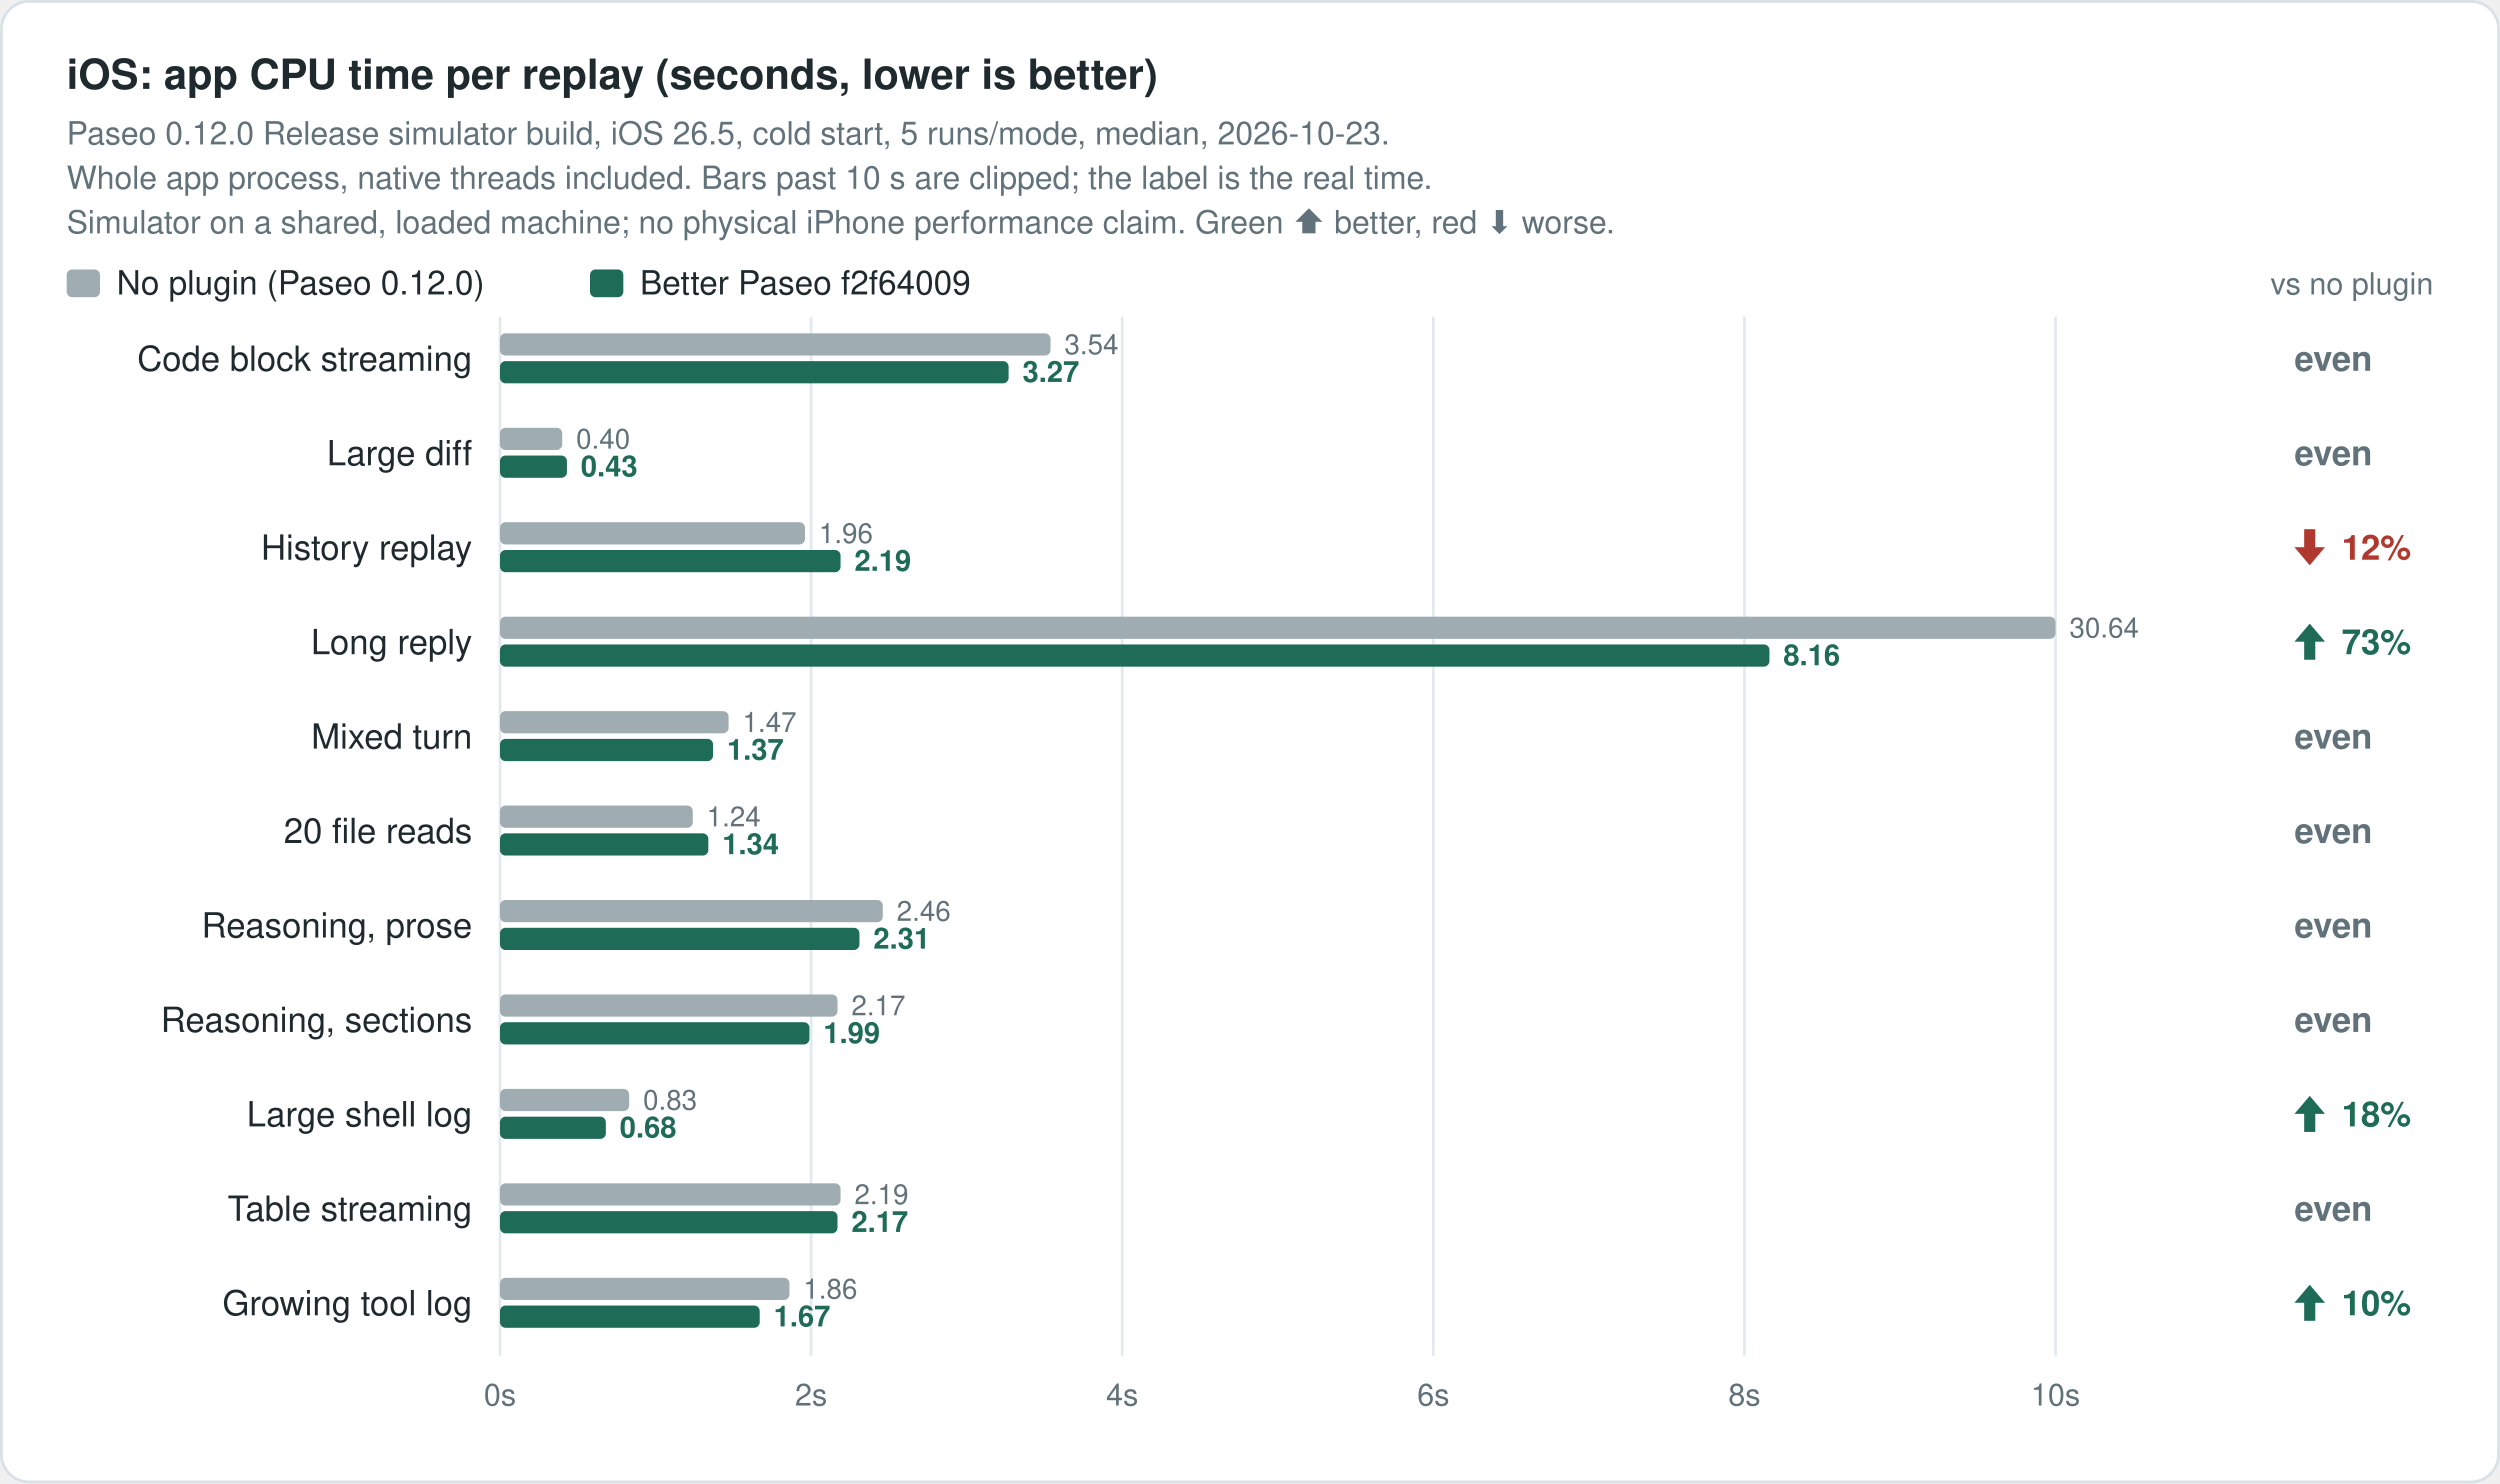
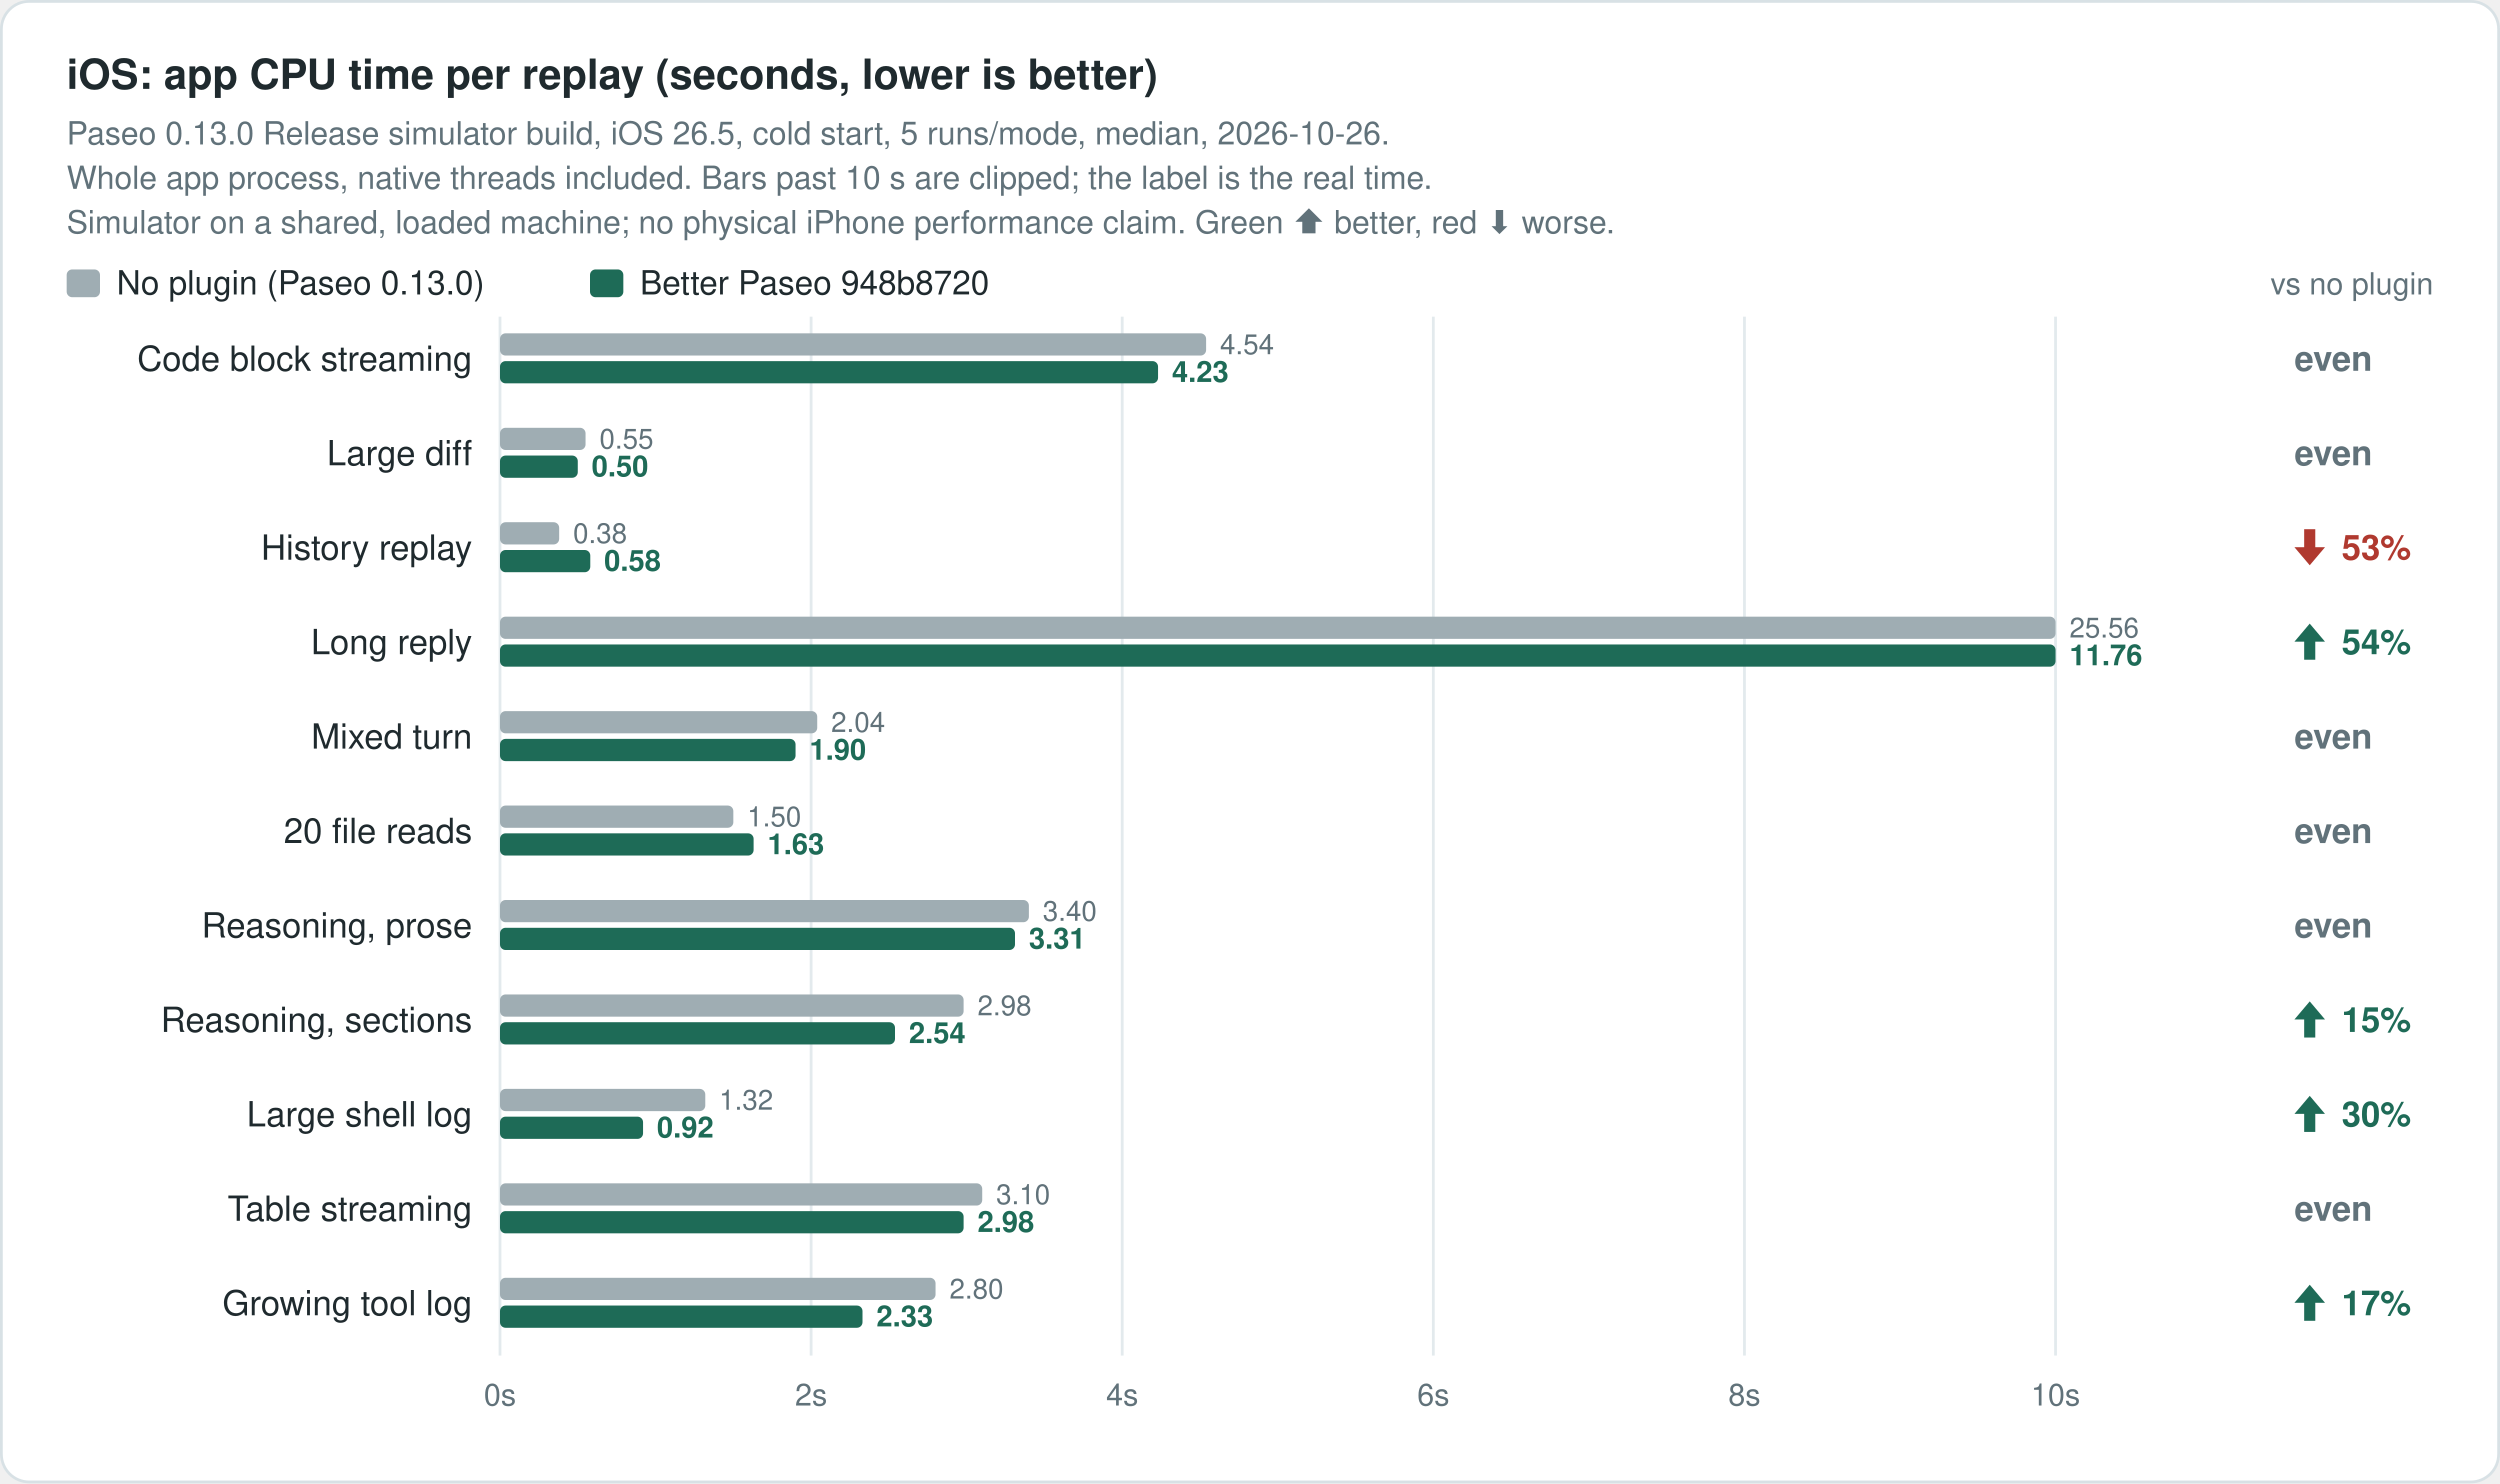
<svg xmlns="http://www.w3.org/2000/svg" viewBox="0 0 900 534" width="900" height="534" role="img">
  <rect x="0.5" y="0.5" width="899" height="533" rx="10" fill="#ffffff" stroke="#d8e1e5" />
  <text x="24.0" y="32.0" text-anchor="start" fill="#1f2a2e" font-size="15" font-weight="600" font-family="-apple-system, BlinkMacSystemFont, 'Segoe UI', Helvetica, Arial, sans-serif">iOS: app CPU time per replay (seconds, lower is better)</text>
-   <text x="24.0" y="52.0" text-anchor="start" fill="#61727a" font-size="11.5" font-weight="400" font-family="-apple-system, BlinkMacSystemFont, 'Segoe UI', Helvetica, Arial, sans-serif">Paseo 0.12.0 Release simulator build, iOS 26.5, cold start, 5 runs/mode, median, 2026-10-23.</text>
+   <text x="24.0" y="52.0" text-anchor="start" fill="#61727a" font-size="11.5" font-weight="400" font-family="-apple-system, BlinkMacSystemFont, 'Segoe UI', Helvetica, Arial, sans-serif">Paseo 0.13.0 Release simulator build, iOS 26.5, cold start, 5 runs/mode, median, 2026-10-26.</text>
  <text x="24.0" y="68.0" text-anchor="start" fill="#61727a" font-size="11.5" font-weight="400" font-family="-apple-system, BlinkMacSystemFont, 'Segoe UI', Helvetica, Arial, sans-serif">Whole app process, native threads included. Bars past 10 s are clipped; the label is the real time.</text>
  <text x="24.0" y="84.0" text-anchor="start" fill="#61727a" font-size="11.5" font-weight="400" font-family="-apple-system, BlinkMacSystemFont, 'Segoe UI', Helvetica, Arial, sans-serif">Simulator on a shared, loaded machine; no physical iPhone performance claim. Green ⬆ better, red ⬇ worse.</text>
  <rect x="24.0" y="97.0" width="12.0" height="10" rx="2" fill="#9fadb3" />
-   <text x="42.0" y="106.0" text-anchor="start" fill="#1f2a2e" font-size="12" font-weight="400" font-family="-apple-system, BlinkMacSystemFont, 'Segoe UI', Helvetica, Arial, sans-serif">No plugin (Paseo 0.12.0)</text>
+   <text x="42.0" y="106.0" text-anchor="start" fill="#1f2a2e" font-size="12" font-weight="400" font-family="-apple-system, BlinkMacSystemFont, 'Segoe UI', Helvetica, Arial, sans-serif">No plugin (Paseo 0.13.0)</text>
  <rect x="212.4" y="97.0" width="12.0" height="10" rx="2" fill="#1e6b57" />
-   <text x="230.4" y="106.0" text-anchor="start" fill="#1f2a2e" font-size="12" font-weight="400" font-family="-apple-system, BlinkMacSystemFont, 'Segoe UI', Helvetica, Arial, sans-serif">Better Paseo f2f64009</text>
+   <text x="230.4" y="106.0" text-anchor="start" fill="#1f2a2e" font-size="12" font-weight="400" font-family="-apple-system, BlinkMacSystemFont, 'Segoe UI', Helvetica, Arial, sans-serif">Better Paseo 948b8720</text>
  <text x="876.0" y="106.0" text-anchor="end" fill="#61727a" font-size="11" font-weight="400" font-family="-apple-system, BlinkMacSystemFont, 'Segoe UI', Helvetica, Arial, sans-serif">vs no plugin</text>
  <line x1="180.0" y1="114" x2="180.0" y2="488" stroke="#e3eaed" stroke-width="1" />
  <text x="180.0" y="506.0" text-anchor="middle" fill="#61727a" font-size="11" font-weight="400" font-family="-apple-system, BlinkMacSystemFont, 'Segoe UI', Helvetica, Arial, sans-serif">0s</text>
  <line x1="292.0" y1="114" x2="292.0" y2="488" stroke="#e3eaed" stroke-width="1" />
  <text x="292.0" y="506.0" text-anchor="middle" fill="#61727a" font-size="11" font-weight="400" font-family="-apple-system, BlinkMacSystemFont, 'Segoe UI', Helvetica, Arial, sans-serif">2s</text>
  <line x1="404.0" y1="114" x2="404.0" y2="488" stroke="#e3eaed" stroke-width="1" />
  <text x="404.0" y="506.0" text-anchor="middle" fill="#61727a" font-size="11" font-weight="400" font-family="-apple-system, BlinkMacSystemFont, 'Segoe UI', Helvetica, Arial, sans-serif">4s</text>
  <line x1="516.0" y1="114" x2="516.0" y2="488" stroke="#e3eaed" stroke-width="1" />
  <text x="516.0" y="506.0" text-anchor="middle" fill="#61727a" font-size="11" font-weight="400" font-family="-apple-system, BlinkMacSystemFont, 'Segoe UI', Helvetica, Arial, sans-serif">6s</text>
  <line x1="628.0" y1="114" x2="628.0" y2="488" stroke="#e3eaed" stroke-width="1" />
  <text x="628.0" y="506.0" text-anchor="middle" fill="#61727a" font-size="11" font-weight="400" font-family="-apple-system, BlinkMacSystemFont, 'Segoe UI', Helvetica, Arial, sans-serif">8s</text>
  <line x1="740.0" y1="114" x2="740.0" y2="488" stroke="#e3eaed" stroke-width="1" />
  <text x="740.0" y="506.0" text-anchor="middle" fill="#61727a" font-size="11" font-weight="400" font-family="-apple-system, BlinkMacSystemFont, 'Segoe UI', Helvetica, Arial, sans-serif">10s</text>
  <text x="170.0" y="133.5" text-anchor="end" fill="#1f2a2e" font-size="12.5" font-weight="400" font-family="-apple-system, BlinkMacSystemFont, 'Segoe UI', Helvetica, Arial, sans-serif">Code block streaming</text>
-   <rect x="180.0" y="120.0" width="198.2" height="8" rx="2" fill="#9fadb3" />
-   <text x="383.2" y="127.5" text-anchor="start" fill="#61727a" font-size="10" font-weight="400" font-family="-apple-system, BlinkMacSystemFont, 'Segoe UI', Helvetica, Arial, sans-serif">3.54</text>
-   <rect x="180.0" y="130.0" width="183.1" height="8" rx="2" fill="#1e6b57" />
-   <text x="368.1" y="137.5" text-anchor="start" fill="#1e6b57" font-size="10.5" font-weight="600" font-family="-apple-system, BlinkMacSystemFont, 'Segoe UI', Helvetica, Arial, sans-serif">3.27</text>
+   <rect x="180.0" y="120.0" width="254.2" height="8" rx="2" fill="#9fadb3" />
+   <text x="439.2" y="127.5" text-anchor="start" fill="#61727a" font-size="10" font-weight="400" font-family="-apple-system, BlinkMacSystemFont, 'Segoe UI', Helvetica, Arial, sans-serif">4.54</text>
+   <rect x="180.0" y="130.0" width="236.9" height="8" rx="2" fill="#1e6b57" />
+   <text x="421.9" y="137.5" text-anchor="start" fill="#1e6b57" font-size="10.5" font-weight="600" font-family="-apple-system, BlinkMacSystemFont, 'Segoe UI', Helvetica, Arial, sans-serif">4.23</text>
  <text x="826.0" y="133.5" text-anchor="start" fill="#61727a" font-size="12.5" font-weight="600" font-family="-apple-system, BlinkMacSystemFont, 'Segoe UI', Helvetica, Arial, sans-serif">even</text>
  <text x="170.0" y="167.5" text-anchor="end" fill="#1f2a2e" font-size="12.5" font-weight="400" font-family="-apple-system, BlinkMacSystemFont, 'Segoe UI', Helvetica, Arial, sans-serif">Large diff</text>
-   <rect x="180.0" y="154.0" width="22.4" height="8" rx="2" fill="#9fadb3" />
-   <text x="207.4" y="161.5" text-anchor="start" fill="#61727a" font-size="10" font-weight="400" font-family="-apple-system, BlinkMacSystemFont, 'Segoe UI', Helvetica, Arial, sans-serif">0.40</text>
-   <rect x="180.0" y="164.0" width="24.1" height="8" rx="2" fill="#1e6b57" />
-   <text x="209.1" y="171.5" text-anchor="start" fill="#1e6b57" font-size="10.5" font-weight="600" font-family="-apple-system, BlinkMacSystemFont, 'Segoe UI', Helvetica, Arial, sans-serif">0.43</text>
+   <rect x="180.0" y="154.0" width="30.8" height="8" rx="2" fill="#9fadb3" />
+   <text x="215.8" y="161.5" text-anchor="start" fill="#61727a" font-size="10" font-weight="400" font-family="-apple-system, BlinkMacSystemFont, 'Segoe UI', Helvetica, Arial, sans-serif">0.55</text>
+   <rect x="180.0" y="164.0" width="28.0" height="8" rx="2" fill="#1e6b57" />
+   <text x="213.0" y="171.5" text-anchor="start" fill="#1e6b57" font-size="10.5" font-weight="600" font-family="-apple-system, BlinkMacSystemFont, 'Segoe UI', Helvetica, Arial, sans-serif">0.50</text>
  <text x="826.0" y="167.5" text-anchor="start" fill="#61727a" font-size="12.5" font-weight="600" font-family="-apple-system, BlinkMacSystemFont, 'Segoe UI', Helvetica, Arial, sans-serif">even</text>
  <text x="170.0" y="201.5" text-anchor="end" fill="#1f2a2e" font-size="12.5" font-weight="400" font-family="-apple-system, BlinkMacSystemFont, 'Segoe UI', Helvetica, Arial, sans-serif">History replay</text>
-   <rect x="180.0" y="188.0" width="109.8" height="8" rx="2" fill="#9fadb3" />
-   <text x="294.8" y="195.5" text-anchor="start" fill="#61727a" font-size="10" font-weight="400" font-family="-apple-system, BlinkMacSystemFont, 'Segoe UI', Helvetica, Arial, sans-serif">1.96</text>
-   <rect x="180.0" y="198.0" width="122.6" height="8" rx="2" fill="#1e6b57" />
-   <text x="307.6" y="205.5" text-anchor="start" fill="#1e6b57" font-size="10.5" font-weight="600" font-family="-apple-system, BlinkMacSystemFont, 'Segoe UI', Helvetica, Arial, sans-serif">2.19</text>
+   <rect x="180.0" y="188.0" width="21.3" height="8" rx="2" fill="#9fadb3" />
+   <text x="206.3" y="195.5" text-anchor="start" fill="#61727a" font-size="10" font-weight="400" font-family="-apple-system, BlinkMacSystemFont, 'Segoe UI', Helvetica, Arial, sans-serif">0.38</text>
+   <rect x="180.0" y="198.0" width="32.5" height="8" rx="2" fill="#1e6b57" />
+   <text x="217.5" y="205.5" text-anchor="start" fill="#1e6b57" font-size="10.5" font-weight="600" font-family="-apple-system, BlinkMacSystemFont, 'Segoe UI', Helvetica, Arial, sans-serif">0.58</text>
  <path fill="#b0392f" d="M831.5,203.5 L837.0,197.0 L833.5,197.0 L833.5,190.5 L829.5,190.5 L829.5,197.0 L826.0,197.0 Z" />
-   <text x="843.0" y="201.5" text-anchor="start" fill="#b0392f" font-size="12.5" font-weight="600" font-family="-apple-system, BlinkMacSystemFont, 'Segoe UI', Helvetica, Arial, sans-serif">12%</text>
+   <text x="843.0" y="201.5" text-anchor="start" fill="#b0392f" font-size="12.5" font-weight="600" font-family="-apple-system, BlinkMacSystemFont, 'Segoe UI', Helvetica, Arial, sans-serif">53%</text>
  <text x="170.0" y="235.5" text-anchor="end" fill="#1f2a2e" font-size="12.5" font-weight="400" font-family="-apple-system, BlinkMacSystemFont, 'Segoe UI', Helvetica, Arial, sans-serif">Long reply</text>
  <rect x="180.0" y="222.0" width="560.0" height="8" rx="2" fill="#9fadb3" />
-   <text x="745.0" y="229.5" text-anchor="start" fill="#61727a" font-size="10" font-weight="400" font-family="-apple-system, BlinkMacSystemFont, 'Segoe UI', Helvetica, Arial, sans-serif">30.64</text>
-   <rect x="180.0" y="232.0" width="457.0" height="8" rx="2" fill="#1e6b57" />
-   <text x="642.0" y="239.5" text-anchor="start" fill="#1e6b57" font-size="10.5" font-weight="600" font-family="-apple-system, BlinkMacSystemFont, 'Segoe UI', Helvetica, Arial, sans-serif">8.16</text>
+   <text x="745.0" y="229.5" text-anchor="start" fill="#61727a" font-size="10" font-weight="400" font-family="-apple-system, BlinkMacSystemFont, 'Segoe UI', Helvetica, Arial, sans-serif">25.56</text>
+   <rect x="180.0" y="232.0" width="560.0" height="8" rx="2" fill="#1e6b57" />
+   <text x="745.0" y="239.5" text-anchor="start" fill="#1e6b57" font-size="10.5" font-weight="600" font-family="-apple-system, BlinkMacSystemFont, 'Segoe UI', Helvetica, Arial, sans-serif">11.76</text>
  <path fill="#1e6b57" d="M831.5,224.5 L837.0,231.0 L833.5,231.0 L833.5,237.5 L829.5,237.5 L829.5,231.0 L826.0,231.0 Z" />
-   <text x="843.0" y="235.5" text-anchor="start" fill="#1e6b57" font-size="12.5" font-weight="600" font-family="-apple-system, BlinkMacSystemFont, 'Segoe UI', Helvetica, Arial, sans-serif">73%</text>
+   <text x="843.0" y="235.5" text-anchor="start" fill="#1e6b57" font-size="12.5" font-weight="600" font-family="-apple-system, BlinkMacSystemFont, 'Segoe UI', Helvetica, Arial, sans-serif">54%</text>
  <text x="170.0" y="269.5" text-anchor="end" fill="#1f2a2e" font-size="12.5" font-weight="400" font-family="-apple-system, BlinkMacSystemFont, 'Segoe UI', Helvetica, Arial, sans-serif">Mixed turn</text>
-   <rect x="180.0" y="256.0" width="82.3" height="8" rx="2" fill="#9fadb3" />
-   <text x="267.3" y="263.5" text-anchor="start" fill="#61727a" font-size="10" font-weight="400" font-family="-apple-system, BlinkMacSystemFont, 'Segoe UI', Helvetica, Arial, sans-serif">1.47</text>
-   <rect x="180.0" y="266.0" width="76.7" height="8" rx="2" fill="#1e6b57" />
-   <text x="261.7" y="273.5" text-anchor="start" fill="#1e6b57" font-size="10.5" font-weight="600" font-family="-apple-system, BlinkMacSystemFont, 'Segoe UI', Helvetica, Arial, sans-serif">1.37</text>
+   <rect x="180.0" y="256.0" width="114.2" height="8" rx="2" fill="#9fadb3" />
+   <text x="299.2" y="263.5" text-anchor="start" fill="#61727a" font-size="10" font-weight="400" font-family="-apple-system, BlinkMacSystemFont, 'Segoe UI', Helvetica, Arial, sans-serif">2.04</text>
+   <rect x="180.0" y="266.0" width="106.4" height="8" rx="2" fill="#1e6b57" />
+   <text x="291.4" y="273.5" text-anchor="start" fill="#1e6b57" font-size="10.5" font-weight="600" font-family="-apple-system, BlinkMacSystemFont, 'Segoe UI', Helvetica, Arial, sans-serif">1.90</text>
  <text x="826.0" y="269.5" text-anchor="start" fill="#61727a" font-size="12.5" font-weight="600" font-family="-apple-system, BlinkMacSystemFont, 'Segoe UI', Helvetica, Arial, sans-serif">even</text>
  <text x="170.0" y="303.5" text-anchor="end" fill="#1f2a2e" font-size="12.5" font-weight="400" font-family="-apple-system, BlinkMacSystemFont, 'Segoe UI', Helvetica, Arial, sans-serif">20 file reads</text>
-   <rect x="180.0" y="290.0" width="69.4" height="8" rx="2" fill="#9fadb3" />
-   <text x="254.4" y="297.5" text-anchor="start" fill="#61727a" font-size="10" font-weight="400" font-family="-apple-system, BlinkMacSystemFont, 'Segoe UI', Helvetica, Arial, sans-serif">1.24</text>
-   <rect x="180.0" y="300.0" width="75.0" height="8" rx="2" fill="#1e6b57" />
-   <text x="260.0" y="307.5" text-anchor="start" fill="#1e6b57" font-size="10.5" font-weight="600" font-family="-apple-system, BlinkMacSystemFont, 'Segoe UI', Helvetica, Arial, sans-serif">1.34</text>
+   <rect x="180.0" y="290.0" width="84.0" height="8" rx="2" fill="#9fadb3" />
+   <text x="269.0" y="297.5" text-anchor="start" fill="#61727a" font-size="10" font-weight="400" font-family="-apple-system, BlinkMacSystemFont, 'Segoe UI', Helvetica, Arial, sans-serif">1.50</text>
+   <rect x="180.0" y="300.0" width="91.3" height="8" rx="2" fill="#1e6b57" />
+   <text x="276.3" y="307.5" text-anchor="start" fill="#1e6b57" font-size="10.5" font-weight="600" font-family="-apple-system, BlinkMacSystemFont, 'Segoe UI', Helvetica, Arial, sans-serif">1.63</text>
  <text x="826.0" y="303.5" text-anchor="start" fill="#61727a" font-size="12.5" font-weight="600" font-family="-apple-system, BlinkMacSystemFont, 'Segoe UI', Helvetica, Arial, sans-serif">even</text>
  <text x="170.0" y="337.5" text-anchor="end" fill="#1f2a2e" font-size="12.5" font-weight="400" font-family="-apple-system, BlinkMacSystemFont, 'Segoe UI', Helvetica, Arial, sans-serif">Reasoning, prose</text>
-   <rect x="180.0" y="324.0" width="137.8" height="8" rx="2" fill="#9fadb3" />
-   <text x="322.8" y="331.5" text-anchor="start" fill="#61727a" font-size="10" font-weight="400" font-family="-apple-system, BlinkMacSystemFont, 'Segoe UI', Helvetica, Arial, sans-serif">2.46</text>
-   <rect x="180.0" y="334.0" width="129.4" height="8" rx="2" fill="#1e6b57" />
-   <text x="314.4" y="341.5" text-anchor="start" fill="#1e6b57" font-size="10.5" font-weight="600" font-family="-apple-system, BlinkMacSystemFont, 'Segoe UI', Helvetica, Arial, sans-serif">2.31</text>
+   <rect x="180.0" y="324.0" width="190.4" height="8" rx="2" fill="#9fadb3" />
+   <text x="375.4" y="331.5" text-anchor="start" fill="#61727a" font-size="10" font-weight="400" font-family="-apple-system, BlinkMacSystemFont, 'Segoe UI', Helvetica, Arial, sans-serif">3.40</text>
+   <rect x="180.0" y="334.0" width="185.4" height="8" rx="2" fill="#1e6b57" />
+   <text x="370.4" y="341.5" text-anchor="start" fill="#1e6b57" font-size="10.5" font-weight="600" font-family="-apple-system, BlinkMacSystemFont, 'Segoe UI', Helvetica, Arial, sans-serif">3.31</text>
  <text x="826.0" y="337.5" text-anchor="start" fill="#61727a" font-size="12.5" font-weight="600" font-family="-apple-system, BlinkMacSystemFont, 'Segoe UI', Helvetica, Arial, sans-serif">even</text>
  <text x="170.0" y="371.5" text-anchor="end" fill="#1f2a2e" font-size="12.5" font-weight="400" font-family="-apple-system, BlinkMacSystemFont, 'Segoe UI', Helvetica, Arial, sans-serif">Reasoning, sections</text>
-   <rect x="180.0" y="358.0" width="121.5" height="8" rx="2" fill="#9fadb3" />
-   <text x="306.5" y="365.5" text-anchor="start" fill="#61727a" font-size="10" font-weight="400" font-family="-apple-system, BlinkMacSystemFont, 'Segoe UI', Helvetica, Arial, sans-serif">2.17</text>
-   <rect x="180.0" y="368.0" width="111.4" height="8" rx="2" fill="#1e6b57" />
-   <text x="296.4" y="375.5" text-anchor="start" fill="#1e6b57" font-size="10.5" font-weight="600" font-family="-apple-system, BlinkMacSystemFont, 'Segoe UI', Helvetica, Arial, sans-serif">1.99</text>
-   <text x="826.0" y="371.5" text-anchor="start" fill="#61727a" font-size="12.5" font-weight="600" font-family="-apple-system, BlinkMacSystemFont, 'Segoe UI', Helvetica, Arial, sans-serif">even</text>
+   <rect x="180.0" y="358.0" width="166.9" height="8" rx="2" fill="#9fadb3" />
+   <text x="351.9" y="365.5" text-anchor="start" fill="#61727a" font-size="10" font-weight="400" font-family="-apple-system, BlinkMacSystemFont, 'Segoe UI', Helvetica, Arial, sans-serif">2.98</text>
+   <rect x="180.0" y="368.0" width="142.2" height="8" rx="2" fill="#1e6b57" />
+   <text x="327.2" y="375.5" text-anchor="start" fill="#1e6b57" font-size="10.5" font-weight="600" font-family="-apple-system, BlinkMacSystemFont, 'Segoe UI', Helvetica, Arial, sans-serif">2.54</text>
+   <path fill="#1e6b57" d="M831.5,360.5 L837.0,367.0 L833.5,367.0 L833.5,373.5 L829.5,373.5 L829.5,367.0 L826.0,367.0 Z" />
+   <text x="843.0" y="371.5" text-anchor="start" fill="#1e6b57" font-size="12.5" font-weight="600" font-family="-apple-system, BlinkMacSystemFont, 'Segoe UI', Helvetica, Arial, sans-serif">15%</text>
  <text x="170.0" y="405.5" text-anchor="end" fill="#1f2a2e" font-size="12.5" font-weight="400" font-family="-apple-system, BlinkMacSystemFont, 'Segoe UI', Helvetica, Arial, sans-serif">Large shell log</text>
-   <rect x="180.0" y="392.0" width="46.5" height="8" rx="2" fill="#9fadb3" />
-   <text x="231.5" y="399.5" text-anchor="start" fill="#61727a" font-size="10" font-weight="400" font-family="-apple-system, BlinkMacSystemFont, 'Segoe UI', Helvetica, Arial, sans-serif">0.83</text>
-   <rect x="180.0" y="402.0" width="38.1" height="8" rx="2" fill="#1e6b57" />
-   <text x="223.1" y="409.5" text-anchor="start" fill="#1e6b57" font-size="10.5" font-weight="600" font-family="-apple-system, BlinkMacSystemFont, 'Segoe UI', Helvetica, Arial, sans-serif">0.68</text>
+   <rect x="180.0" y="392.0" width="73.9" height="8" rx="2" fill="#9fadb3" />
+   <text x="258.9" y="399.5" text-anchor="start" fill="#61727a" font-size="10" font-weight="400" font-family="-apple-system, BlinkMacSystemFont, 'Segoe UI', Helvetica, Arial, sans-serif">1.32</text>
+   <rect x="180.0" y="402.0" width="51.5" height="8" rx="2" fill="#1e6b57" />
+   <text x="236.5" y="409.5" text-anchor="start" fill="#1e6b57" font-size="10.5" font-weight="600" font-family="-apple-system, BlinkMacSystemFont, 'Segoe UI', Helvetica, Arial, sans-serif">0.92</text>
  <path fill="#1e6b57" d="M831.5,394.5 L837.0,401.0 L833.5,401.0 L833.5,407.5 L829.5,407.5 L829.5,401.0 L826.0,401.0 Z" />
-   <text x="843.0" y="405.5" text-anchor="start" fill="#1e6b57" font-size="12.5" font-weight="600" font-family="-apple-system, BlinkMacSystemFont, 'Segoe UI', Helvetica, Arial, sans-serif">18%</text>
+   <text x="843.0" y="405.5" text-anchor="start" fill="#1e6b57" font-size="12.5" font-weight="600" font-family="-apple-system, BlinkMacSystemFont, 'Segoe UI', Helvetica, Arial, sans-serif">30%</text>
  <text x="170.0" y="439.5" text-anchor="end" fill="#1f2a2e" font-size="12.5" font-weight="400" font-family="-apple-system, BlinkMacSystemFont, 'Segoe UI', Helvetica, Arial, sans-serif">Table streaming</text>
-   <rect x="180.0" y="426.0" width="122.6" height="8" rx="2" fill="#9fadb3" />
-   <text x="307.6" y="433.5" text-anchor="start" fill="#61727a" font-size="10" font-weight="400" font-family="-apple-system, BlinkMacSystemFont, 'Segoe UI', Helvetica, Arial, sans-serif">2.19</text>
-   <rect x="180.0" y="436.0" width="121.5" height="8" rx="2" fill="#1e6b57" />
-   <text x="306.5" y="443.5" text-anchor="start" fill="#1e6b57" font-size="10.5" font-weight="600" font-family="-apple-system, BlinkMacSystemFont, 'Segoe UI', Helvetica, Arial, sans-serif">2.17</text>
+   <rect x="180.0" y="426.0" width="173.6" height="8" rx="2" fill="#9fadb3" />
+   <text x="358.6" y="433.5" text-anchor="start" fill="#61727a" font-size="10" font-weight="400" font-family="-apple-system, BlinkMacSystemFont, 'Segoe UI', Helvetica, Arial, sans-serif">3.10</text>
+   <rect x="180.0" y="436.0" width="166.9" height="8" rx="2" fill="#1e6b57" />
+   <text x="351.9" y="443.5" text-anchor="start" fill="#1e6b57" font-size="10.5" font-weight="600" font-family="-apple-system, BlinkMacSystemFont, 'Segoe UI', Helvetica, Arial, sans-serif">2.98</text>
  <text x="826.0" y="439.5" text-anchor="start" fill="#61727a" font-size="12.5" font-weight="600" font-family="-apple-system, BlinkMacSystemFont, 'Segoe UI', Helvetica, Arial, sans-serif">even</text>
  <text x="170.0" y="473.5" text-anchor="end" fill="#1f2a2e" font-size="12.5" font-weight="400" font-family="-apple-system, BlinkMacSystemFont, 'Segoe UI', Helvetica, Arial, sans-serif">Growing tool log</text>
-   <rect x="180.0" y="460.0" width="104.2" height="8" rx="2" fill="#9fadb3" />
-   <text x="289.2" y="467.5" text-anchor="start" fill="#61727a" font-size="10" font-weight="400" font-family="-apple-system, BlinkMacSystemFont, 'Segoe UI', Helvetica, Arial, sans-serif">1.86</text>
-   <rect x="180.0" y="470.0" width="93.5" height="8" rx="2" fill="#1e6b57" />
-   <text x="278.5" y="477.5" text-anchor="start" fill="#1e6b57" font-size="10.5" font-weight="600" font-family="-apple-system, BlinkMacSystemFont, 'Segoe UI', Helvetica, Arial, sans-serif">1.67</text>
+   <rect x="180.0" y="460.0" width="156.8" height="8" rx="2" fill="#9fadb3" />
+   <text x="341.8" y="467.5" text-anchor="start" fill="#61727a" font-size="10" font-weight="400" font-family="-apple-system, BlinkMacSystemFont, 'Segoe UI', Helvetica, Arial, sans-serif">2.80</text>
+   <rect x="180.0" y="470.0" width="130.5" height="8" rx="2" fill="#1e6b57" />
+   <text x="315.5" y="477.5" text-anchor="start" fill="#1e6b57" font-size="10.5" font-weight="600" font-family="-apple-system, BlinkMacSystemFont, 'Segoe UI', Helvetica, Arial, sans-serif">2.33</text>
  <path fill="#1e6b57" d="M831.5,462.5 L837.0,469.0 L833.5,469.0 L833.5,475.5 L829.5,475.5 L829.5,469.0 L826.0,469.0 Z" />
-   <text x="843.0" y="473.5" text-anchor="start" fill="#1e6b57" font-size="12.5" font-weight="600" font-family="-apple-system, BlinkMacSystemFont, 'Segoe UI', Helvetica, Arial, sans-serif">10%</text>
+   <text x="843.0" y="473.5" text-anchor="start" fill="#1e6b57" font-size="12.5" font-weight="600" font-family="-apple-system, BlinkMacSystemFont, 'Segoe UI', Helvetica, Arial, sans-serif">17%</text>
</svg>
